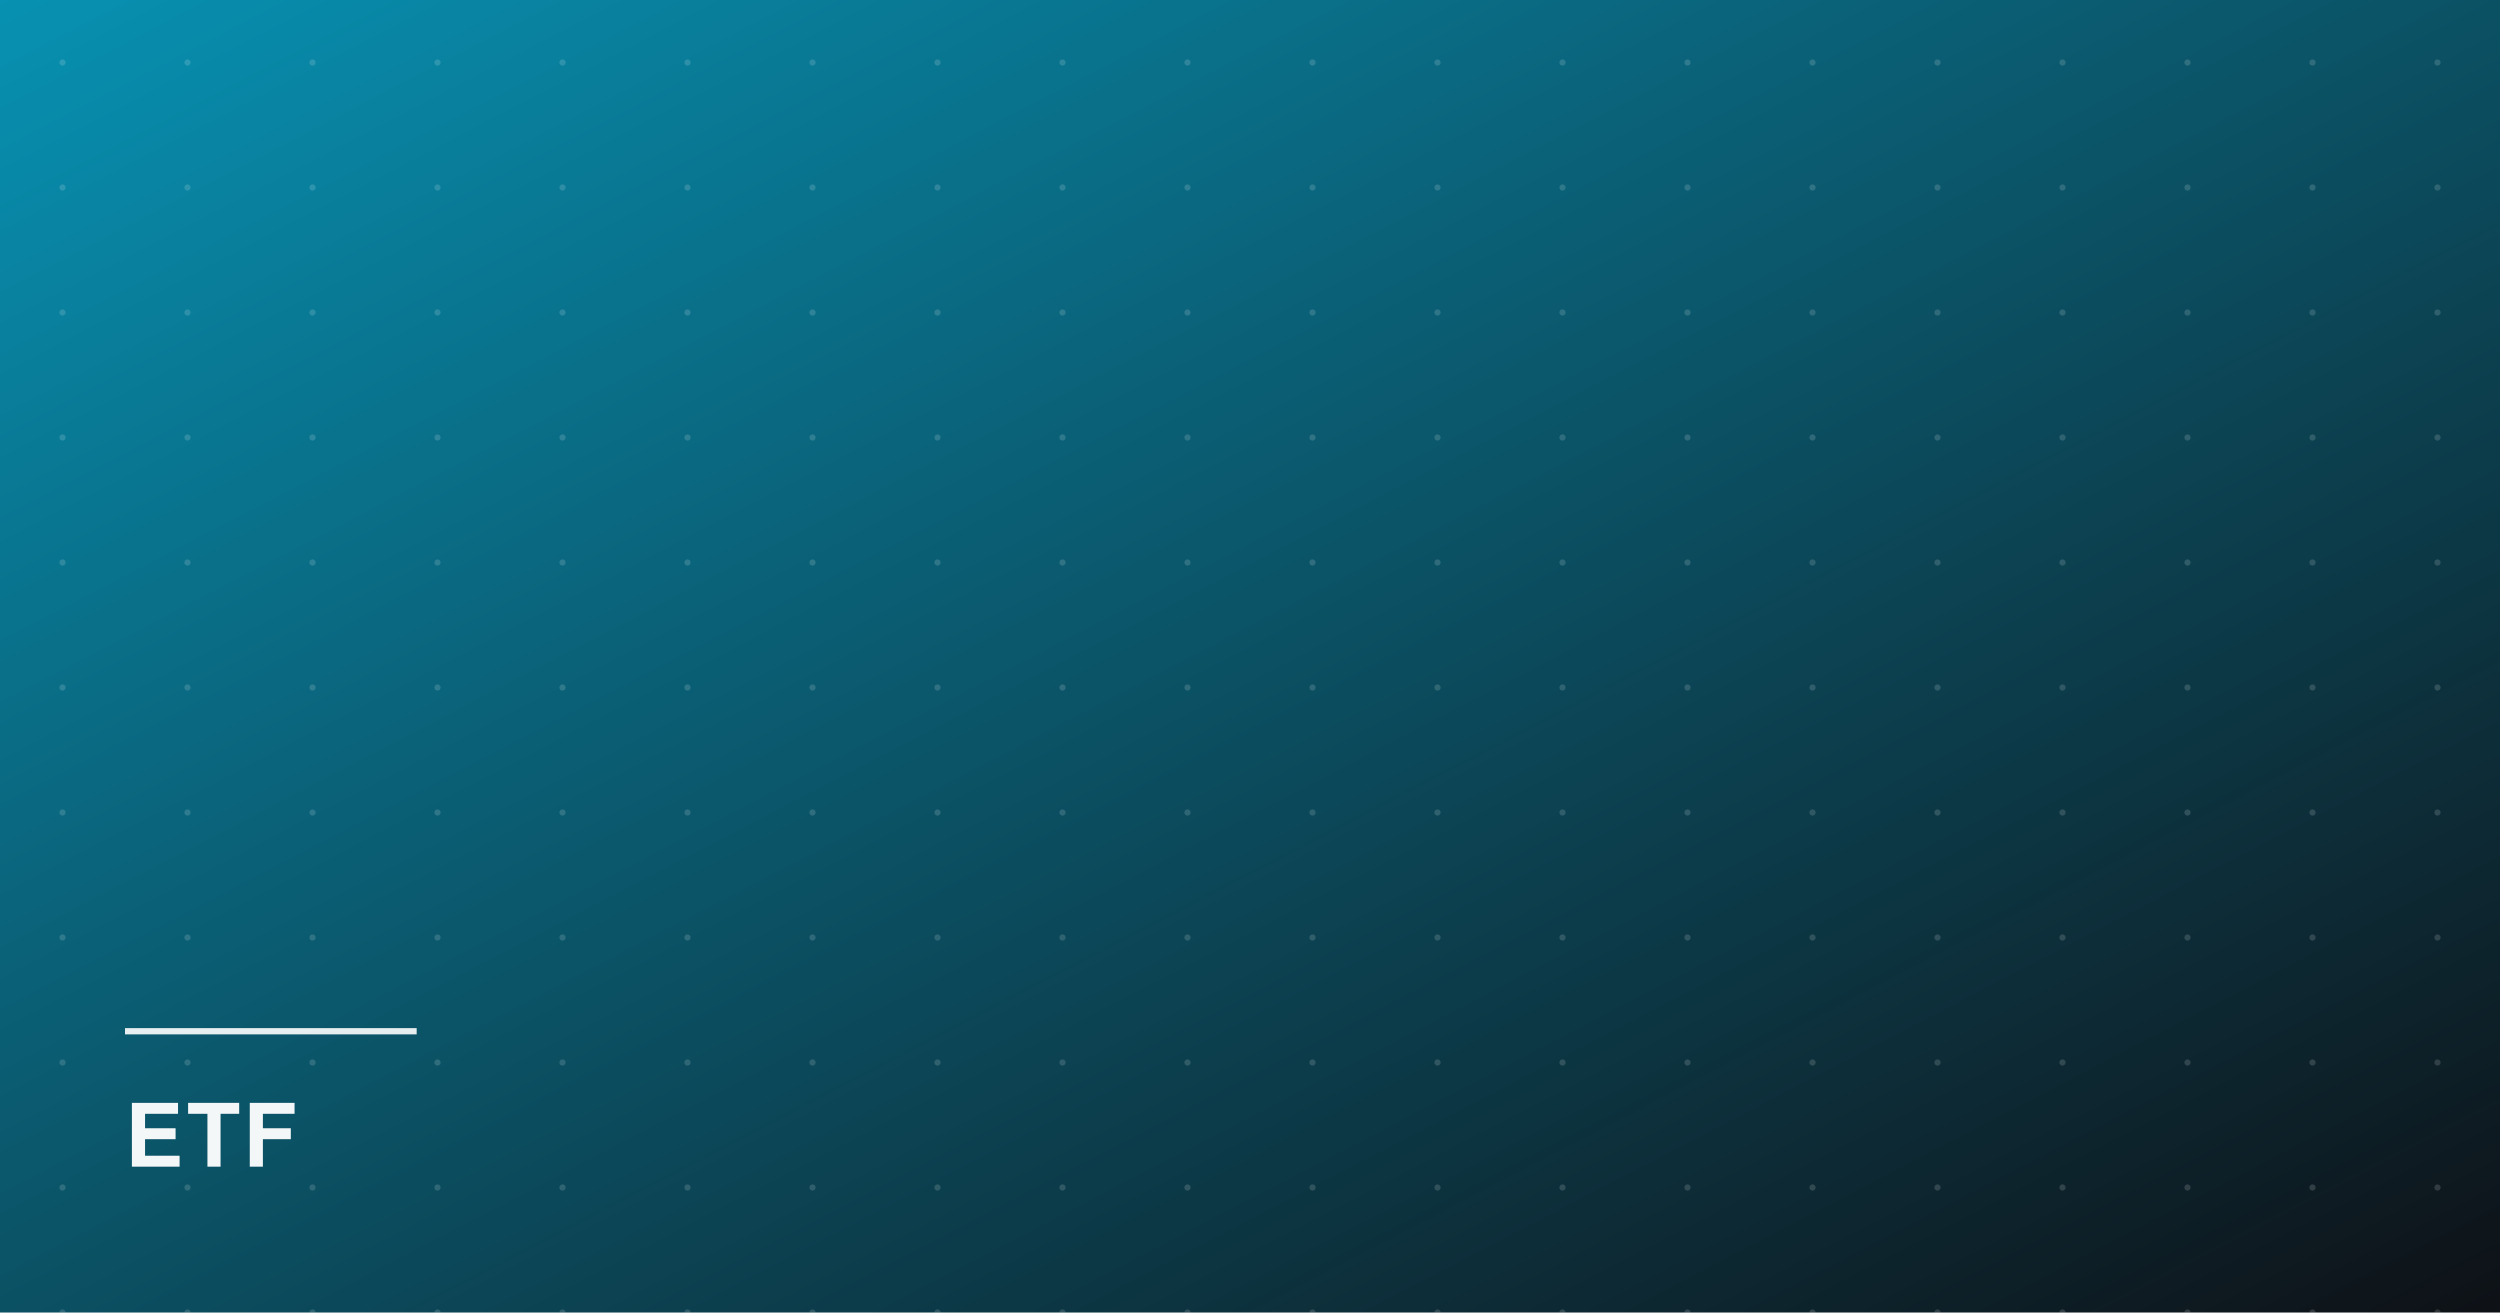
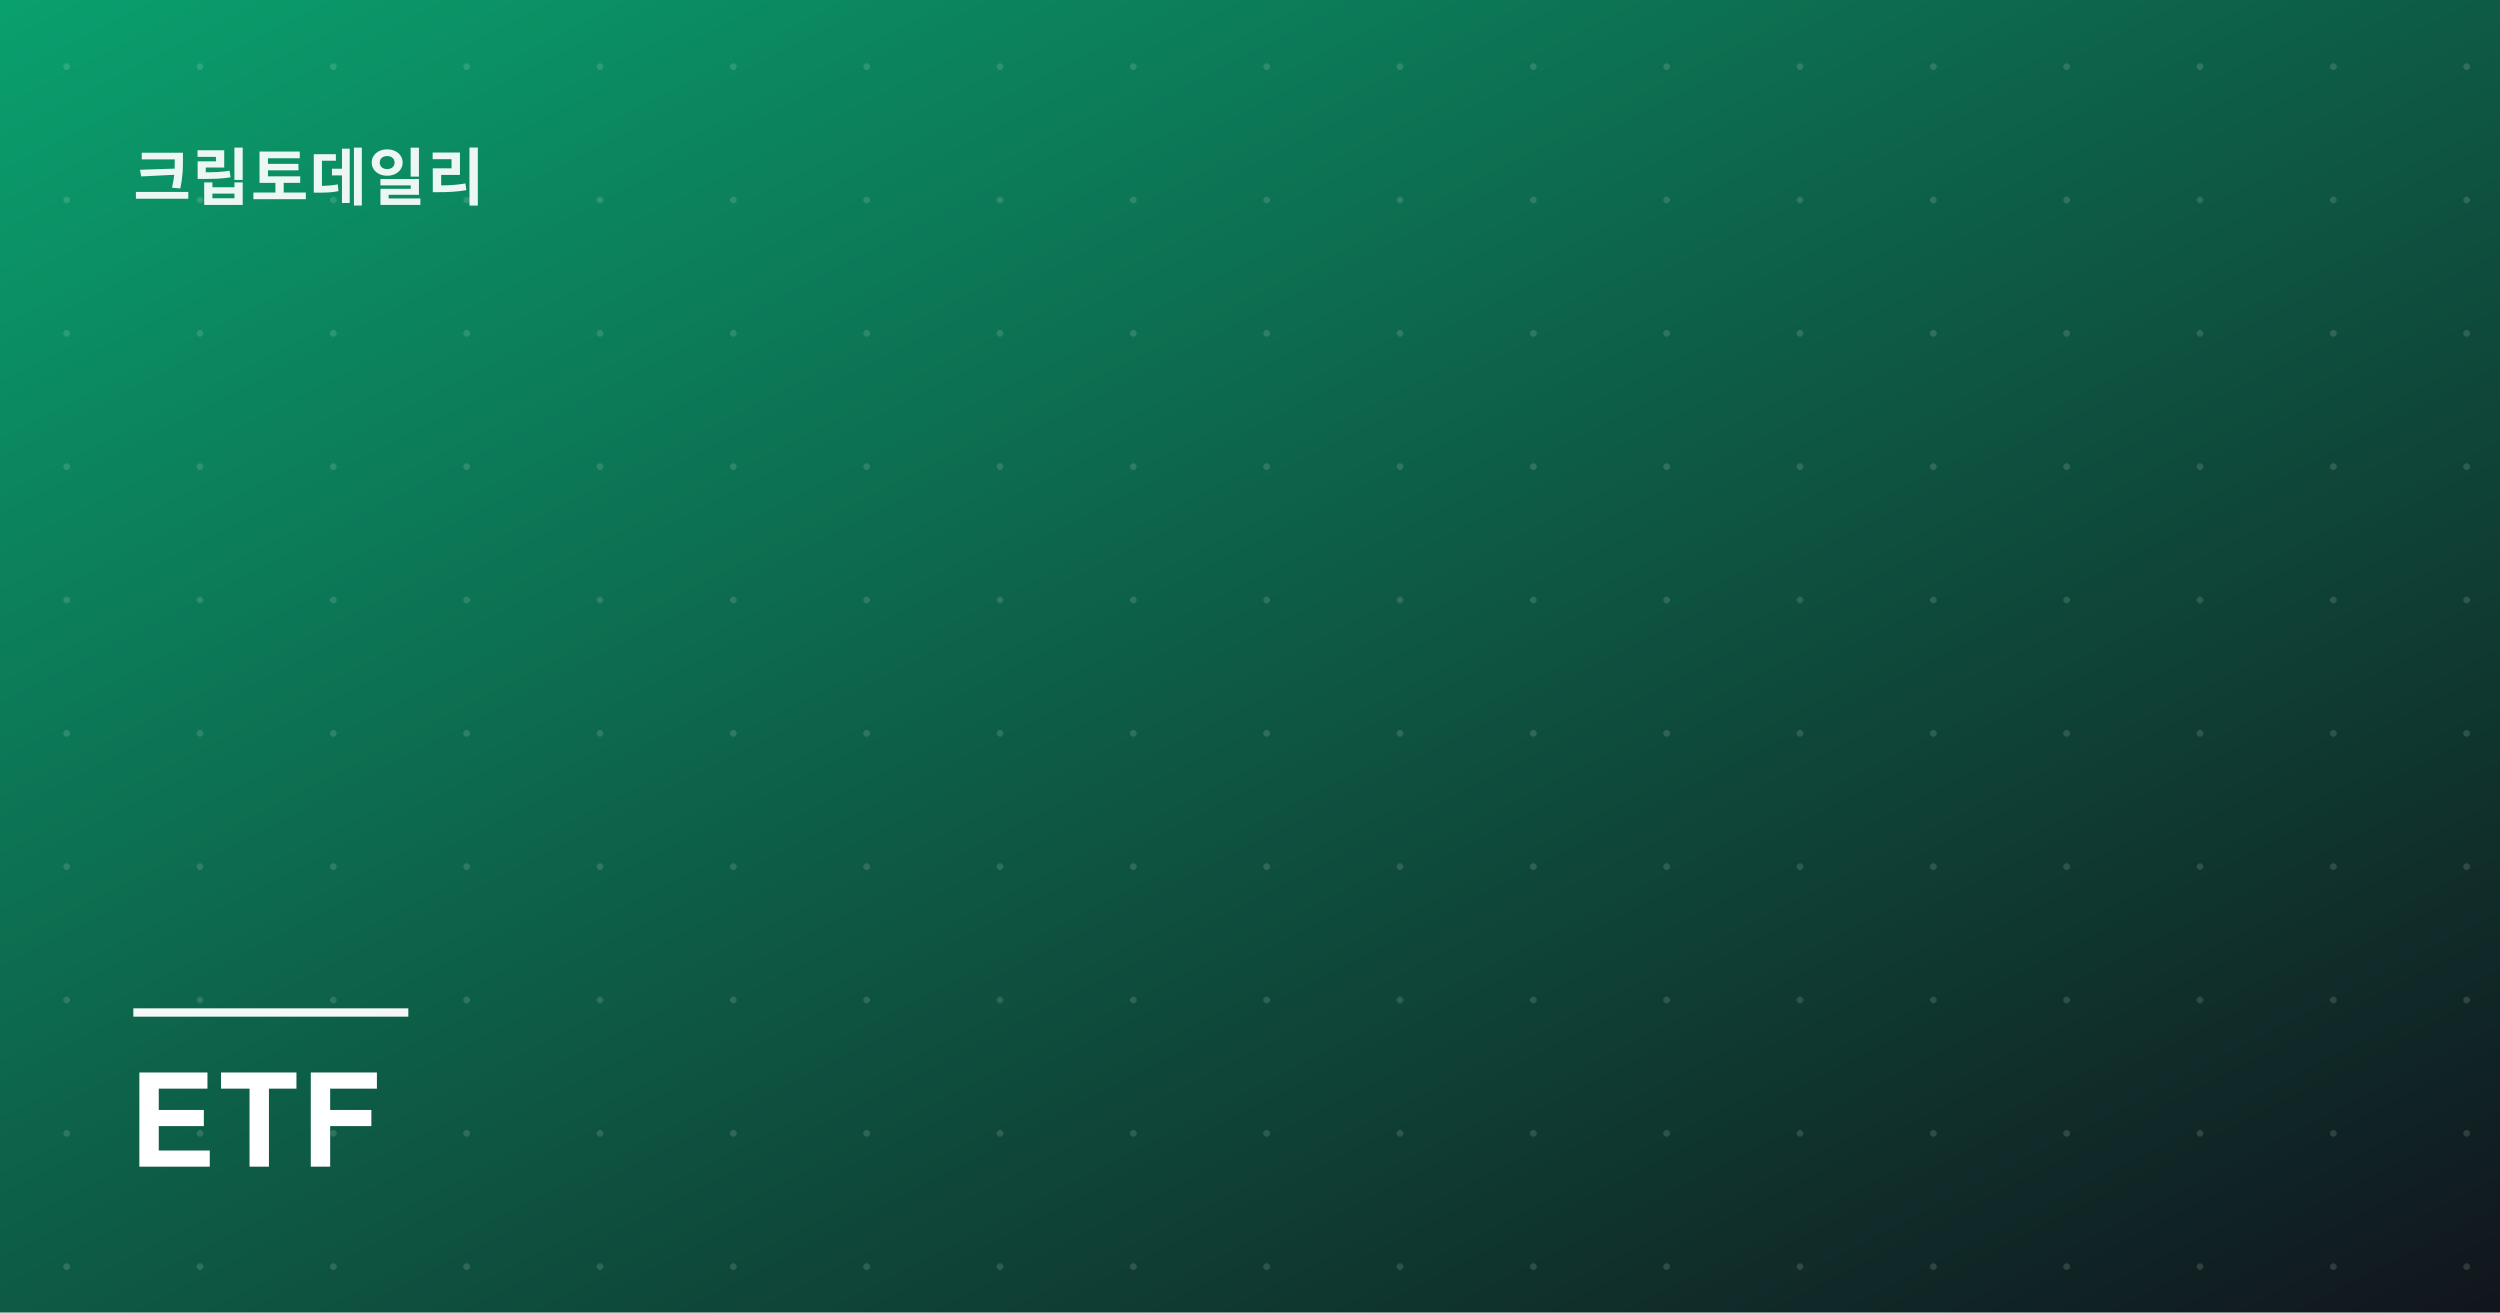
<svg xmlns="http://www.w3.org/2000/svg" viewBox="0 0 1200 630" width="1200" height="630">
  <defs>
    <linearGradient id="g" x1="0" y1="0" x2="1" y2="1">
-       <stop offset="0" stop-color="#0891b2" />
-       <stop offset="1" stop-color="#0e1116" />
+       <stop offset="0" stop-color="#0aa06e" />
+       <stop offset="1" stop-color="#11151c" />
    </linearGradient>
-     <pattern id="p" width="60" height="60" patternUnits="userSpaceOnUse">
-       <circle cx="30" cy="30" r="1.5" fill="rgba(255,255,255,0.15)" />
+     <pattern id="p" width="64" height="64" patternUnits="userSpaceOnUse">
+       <circle cx="32" cy="32" r="1.6" fill="rgba(255,255,255,0.14)" />
    </pattern>
  </defs>
  <rect width="1200" height="630" fill="url(#g)" />
  <rect width="1200" height="630" fill="url(#p)" />
-   <text x="60" y="560" font-family="-apple-system,Helvetica,sans-serif" font-size="42" font-weight="700" fill="white" letter-spacing="0.04em" opacity="0.95">ETF</text>
-   <line x1="60" y1="495" x2="200" y2="495" stroke="white" stroke-width="3" opacity="0.9" />
+   <text x="64" y="96" font-family="-apple-system,'Apple SD Gothic Neo','Noto Sans KR',sans-serif" font-size="30" font-weight="800" fill="rgba(255,255,255,0.92)" letter-spacing="0.02em">크립토데일리</text>
+   <line x1="64" y1="486" x2="196" y2="486" stroke="white" stroke-width="4" opacity="0.95" />
+   <text x="62" y="560" font-family="-apple-system,Helvetica,sans-serif" font-size="62" font-weight="800" fill="white" letter-spacing="0.03em">ETF</text>
</svg>
